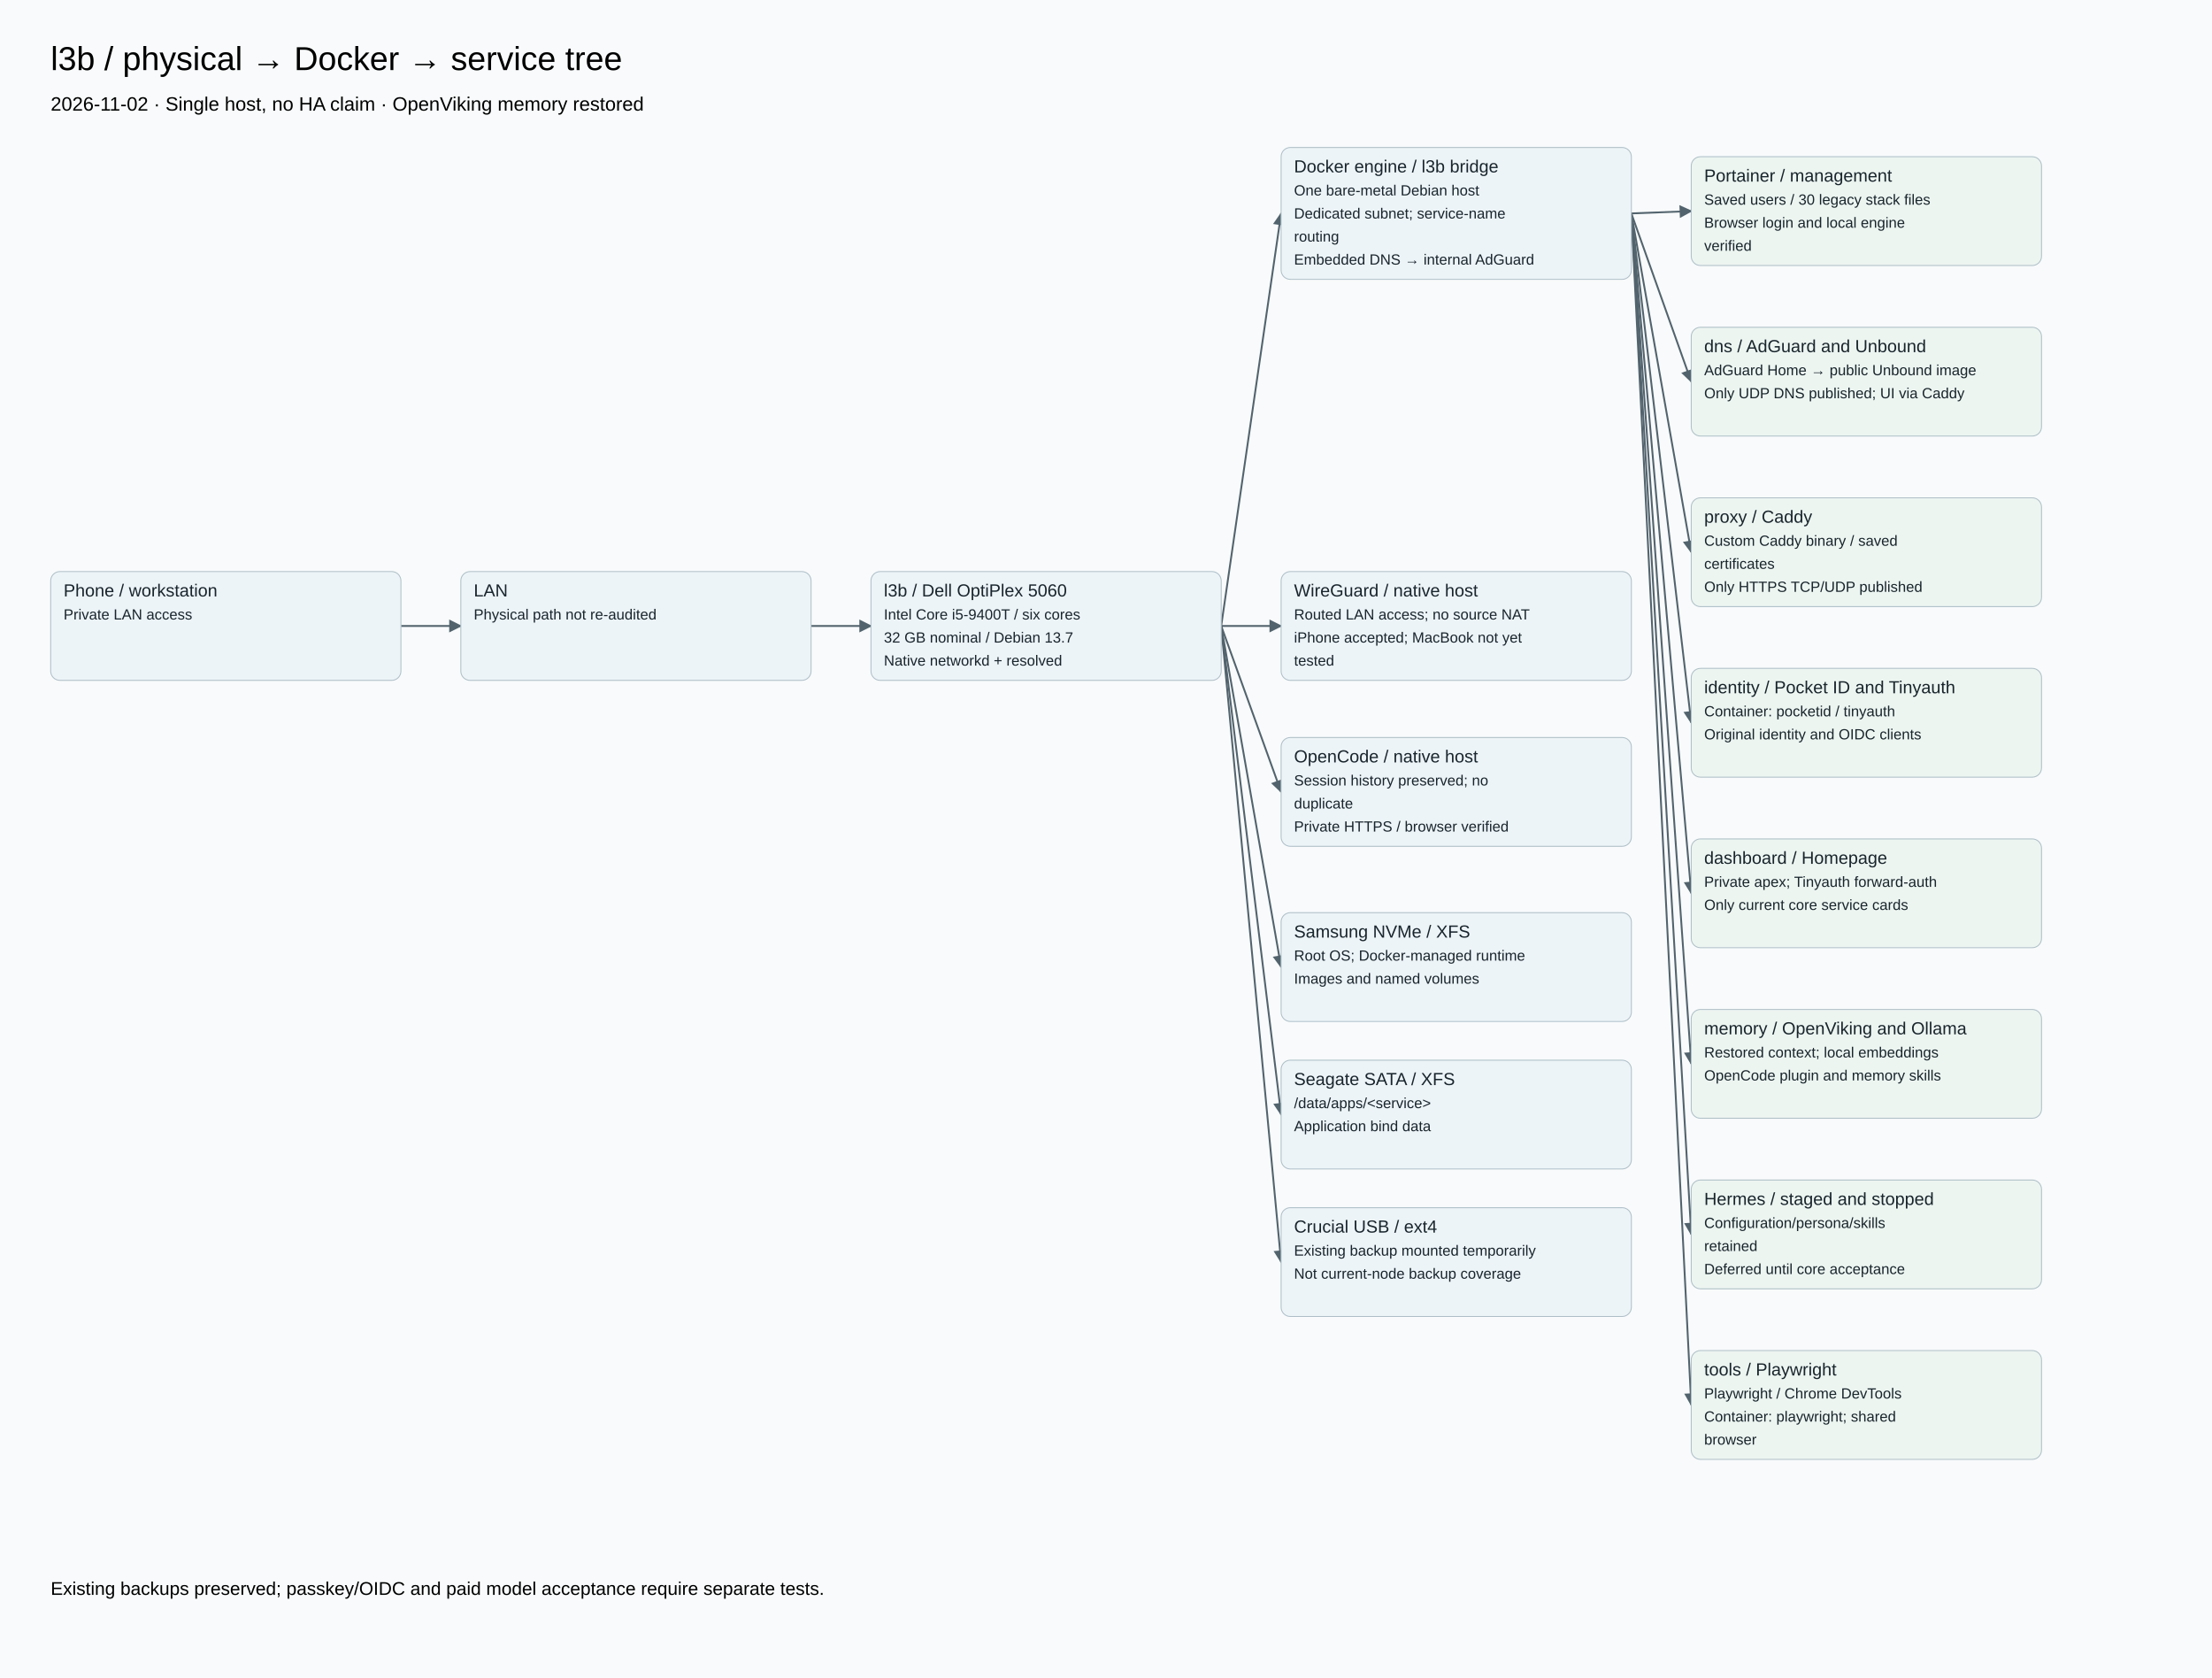
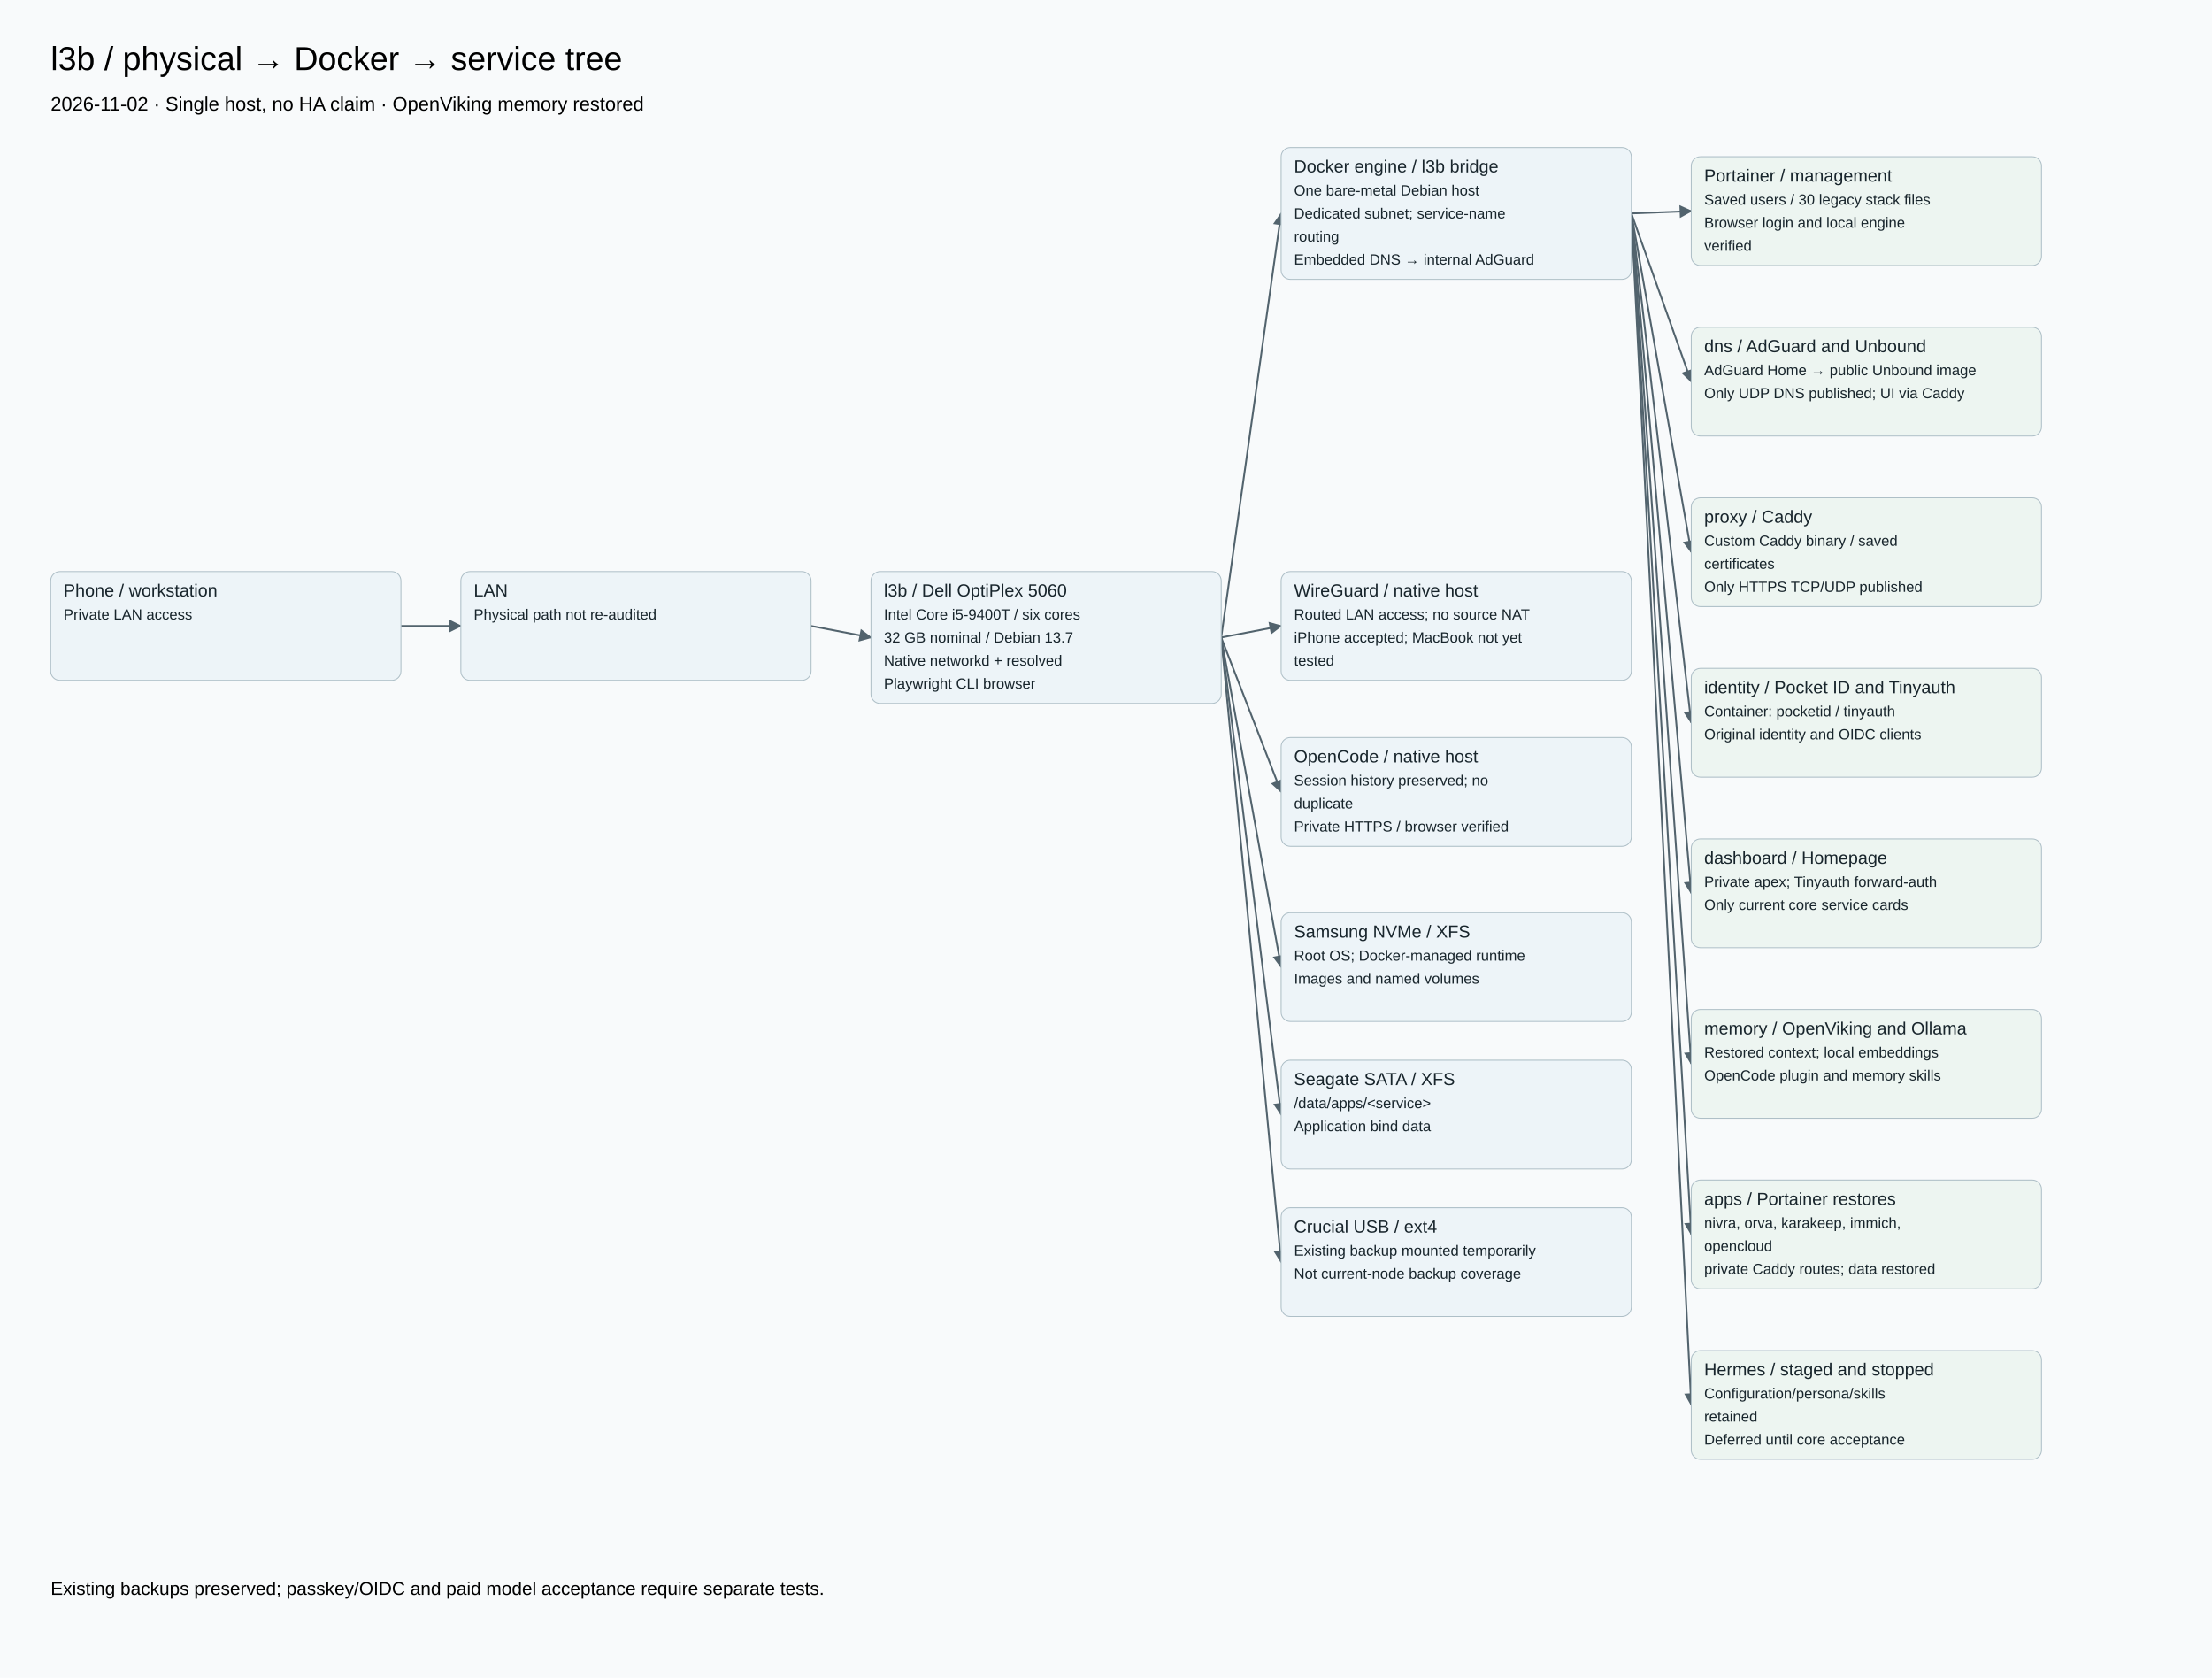
<svg xmlns="http://www.w3.org/2000/svg" width="2400" height="1820" viewBox="0 0 2400 1820" role="img">
  <defs>
    <marker id="arrow" viewBox="0 0 10 10" refX="9" refY="5" markerWidth="7" markerHeight="7" orient="auto-start-reverse">
      <path d="M0 0L10 5L0 10z" fill="#52636d" />
    </marker>
  </defs>
  <rect width="2400" height="1820" fill="#f8fafb" />
  <g font-family="Arial, sans-serif">
    <text x="55" y="76" font-size="36">l3b / physical → Docker → service tree</text>
    <text x="55" y="120" font-size="21">2026-11-02 · Single host, no HA claim · OpenViking memory restored</text>
    <path d="M435 679L500 679" fill="none" stroke="#52636d" stroke-width="2" marker-end="url(#arrow)" />
-     <path d="M880 679L945 679" fill="none" stroke="#52636d" stroke-width="2" marker-end="url(#arrow)" />
-     <path d="M1325 679L1390 231.5" fill="none" stroke="#52636d" stroke-width="2" marker-end="url(#arrow)" />
-     <path d="M1325 679L1390 679" fill="none" stroke="#52636d" stroke-width="2" marker-end="url(#arrow)" />
-     <path d="M1325 679L1390 859" fill="none" stroke="#52636d" stroke-width="2" marker-end="url(#arrow)" />
-     <path d="M1325 679L1390 1049" fill="none" stroke="#52636d" stroke-width="2" marker-end="url(#arrow)" />
-     <path d="M1325 679L1390 1209" fill="none" stroke="#52636d" stroke-width="2" marker-end="url(#arrow)" />
-     <path d="M1325 679L1390 1369" fill="none" stroke="#52636d" stroke-width="2" marker-end="url(#arrow)" />
+     <path d="M880 679L945 691.5" fill="none" stroke="#52636d" stroke-width="2" marker-end="url(#arrow)" />
+     <path d="M1325 691.5L1390 231.5" fill="none" stroke="#52636d" stroke-width="2" marker-end="url(#arrow)" />
+     <path d="M1325 691.5L1390 679" fill="none" stroke="#52636d" stroke-width="2" marker-end="url(#arrow)" />
+     <path d="M1325 691.5L1390 859" fill="none" stroke="#52636d" stroke-width="2" marker-end="url(#arrow)" />
+     <path d="M1325 691.5L1390 1049" fill="none" stroke="#52636d" stroke-width="2" marker-end="url(#arrow)" />
+     <path d="M1325 691.5L1390 1209" fill="none" stroke="#52636d" stroke-width="2" marker-end="url(#arrow)" />
+     <path d="M1325 691.5L1390 1369" fill="none" stroke="#52636d" stroke-width="2" marker-end="url(#arrow)" />
    <path d="M1770 231.5L1835 229" fill="none" stroke="#52636d" stroke-width="2" marker-end="url(#arrow)" />
    <path d="M1770 231.5L1835 414" fill="none" stroke="#52636d" stroke-width="2" marker-end="url(#arrow)" />
    <path d="M1770 231.5L1835 599" fill="none" stroke="#52636d" stroke-width="2" marker-end="url(#arrow)" />
    <path d="M1770 231.5L1835 784" fill="none" stroke="#52636d" stroke-width="2" marker-end="url(#arrow)" />
    <path d="M1770 231.5L1835 969" fill="none" stroke="#52636d" stroke-width="2" marker-end="url(#arrow)" />
    <path d="M1770 231.5L1835 1154" fill="none" stroke="#52636d" stroke-width="2" marker-end="url(#arrow)" />
    <path d="M1770 231.5L1835 1339" fill="none" stroke="#52636d" stroke-width="2" marker-end="url(#arrow)" />
    <path d="M1770 231.5L1835 1524" fill="none" stroke="#52636d" stroke-width="2" marker-end="url(#arrow)" />
    <g data-node="true">
      <rect x="55" y="620" width="380" height="118" rx="10" fill="#edf4f8" stroke="#aebfc7" />
      <text x="69" y="647" font-size="19" fill="#18252c">Phone / workstation</text>
      <text x="69" y="672" font-size="16" fill="#18252c">Private LAN access</text>
    </g>
    <g data-node="true">
      <rect x="500" y="620" width="380" height="118" rx="10" fill="#edf4f8" stroke="#aebfc7" />
      <text x="514" y="647" font-size="19" fill="#18252c">LAN</text>
      <text x="514" y="672" font-size="16" fill="#18252c">Physical path not re-audited</text>
    </g>
    <g data-node="true">
-       <rect x="945" y="620" width="380" height="118" rx="10" fill="#edf4f8" stroke="#aebfc7" />
+       <rect x="945" y="620" width="380" height="143" rx="10" fill="#edf4f8" stroke="#aebfc7" />
      <text x="959" y="647" font-size="19" fill="#18252c">l3b / Dell OptiPlex 5060</text>
      <text x="959" y="672" font-size="16" fill="#18252c">Intel Core i5-9400T / six cores</text>
      <text x="959" y="697" font-size="16" fill="#18252c">32 GB nominal / Debian 13.7</text>
      <text x="959" y="722" font-size="16" fill="#18252c">Native networkd + resolved</text>
+       <text x="959" y="747" font-size="16" fill="#18252c">Playwright CLI browser</text>
    </g>
    <g data-node="true">
      <rect x="1390" y="160" width="380" height="143" rx="10" fill="#edf4f8" stroke="#aebfc7" />
      <text x="1404" y="187" font-size="19" fill="#18252c">Docker engine / l3b bridge</text>
      <text x="1404" y="212" font-size="16" fill="#18252c">One bare-metal Debian host</text>
      <text x="1404" y="237" font-size="16" fill="#18252c">Dedicated subnet; service-name</text>
      <text x="1404" y="262" font-size="16" fill="#18252c">routing</text>
      <text x="1404" y="287" font-size="16" fill="#18252c">Embedded DNS → internal AdGuard</text>
    </g>
    <g data-node="true">
      <rect x="1390" y="620" width="380" height="118" rx="10" fill="#edf4f8" stroke="#aebfc7" />
      <text x="1404" y="647" font-size="19" fill="#18252c">WireGuard / native host</text>
      <text x="1404" y="672" font-size="16" fill="#18252c">Routed LAN access; no source NAT</text>
      <text x="1404" y="697" font-size="16" fill="#18252c">iPhone accepted; MacBook not yet</text>
      <text x="1404" y="722" font-size="16" fill="#18252c">tested</text>
    </g>
    <g data-node="true">
      <rect x="1390" y="800" width="380" height="118" rx="10" fill="#edf4f8" stroke="#aebfc7" />
      <text x="1404" y="827" font-size="19" fill="#18252c">OpenCode / native host</text>
      <text x="1404" y="852" font-size="16" fill="#18252c">Session history preserved; no</text>
      <text x="1404" y="877" font-size="16" fill="#18252c">duplicate</text>
      <text x="1404" y="902" font-size="16" fill="#18252c">Private HTTPS / browser verified</text>
    </g>
    <g data-node="true">
      <rect x="1390" y="990" width="380" height="118" rx="10" fill="#edf4f8" stroke="#aebfc7" />
      <text x="1404" y="1017" font-size="19" fill="#18252c">Samsung NVMe / XFS</text>
      <text x="1404" y="1042" font-size="16" fill="#18252c">Root OS; Docker-managed runtime</text>
      <text x="1404" y="1067" font-size="16" fill="#18252c">Images and named volumes</text>
    </g>
    <g data-node="true">
      <rect x="1390" y="1150" width="380" height="118" rx="10" fill="#edf4f8" stroke="#aebfc7" />
      <text x="1404" y="1177" font-size="19" fill="#18252c">Seagate SATA / XFS</text>
      <text x="1404" y="1202" font-size="16" fill="#18252c">/data/apps/&lt;service&gt;</text>
      <text x="1404" y="1227" font-size="16" fill="#18252c">Application bind data</text>
    </g>
    <g data-node="true">
      <rect x="1390" y="1310" width="380" height="118" rx="10" fill="#edf4f8" stroke="#aebfc7" />
      <text x="1404" y="1337" font-size="19" fill="#18252c">Crucial USB / ext4</text>
      <text x="1404" y="1362" font-size="16" fill="#18252c">Existing backup mounted temporarily</text>
      <text x="1404" y="1387" font-size="16" fill="#18252c">Not current-node backup coverage</text>
    </g>
    <g data-node="true">
      <rect x="1835" y="170" width="380" height="118" rx="10" fill="#edf5f1" stroke="#aebfc7" />
      <text x="1849" y="197" font-size="19" fill="#18252c">Portainer / management</text>
      <text x="1849" y="222" font-size="16" fill="#18252c">Saved users / 30 legacy stack files</text>
      <text x="1849" y="247" font-size="16" fill="#18252c">Browser login and local engine</text>
      <text x="1849" y="272" font-size="16" fill="#18252c">verified</text>
    </g>
    <g data-node="true">
      <rect x="1835" y="355" width="380" height="118" rx="10" fill="#edf5f1" stroke="#aebfc7" />
      <text x="1849" y="382" font-size="19" fill="#18252c">dns / AdGuard and Unbound</text>
      <text x="1849" y="407" font-size="16" fill="#18252c">AdGuard Home → public Unbound image</text>
      <text x="1849" y="432" font-size="16" fill="#18252c">Only UDP DNS published; UI via Caddy</text>
    </g>
    <g data-node="true">
      <rect x="1835" y="540" width="380" height="118" rx="10" fill="#edf5f1" stroke="#aebfc7" />
      <text x="1849" y="567" font-size="19" fill="#18252c">proxy / Caddy</text>
      <text x="1849" y="592" font-size="16" fill="#18252c">Custom Caddy binary / saved</text>
      <text x="1849" y="617" font-size="16" fill="#18252c">certificates</text>
      <text x="1849" y="642" font-size="16" fill="#18252c">Only HTTPS TCP/UDP published</text>
    </g>
    <g data-node="true">
      <rect x="1835" y="725" width="380" height="118" rx="10" fill="#edf5f1" stroke="#aebfc7" />
      <text x="1849" y="752" font-size="19" fill="#18252c">identity / Pocket ID and Tinyauth</text>
      <text x="1849" y="777" font-size="16" fill="#18252c">Container: pocketid / tinyauth</text>
      <text x="1849" y="802" font-size="16" fill="#18252c">Original identity and OIDC clients</text>
    </g>
    <g data-node="true">
      <rect x="1835" y="910" width="380" height="118" rx="10" fill="#edf5f1" stroke="#aebfc7" />
      <text x="1849" y="937" font-size="19" fill="#18252c">dashboard / Homepage</text>
      <text x="1849" y="962" font-size="16" fill="#18252c">Private apex; Tinyauth forward-auth</text>
      <text x="1849" y="987" font-size="16" fill="#18252c">Only current core service cards</text>
    </g>
    <g data-node="true">
      <rect x="1835" y="1095" width="380" height="118" rx="10" fill="#edf5f1" stroke="#aebfc7" />
      <text x="1849" y="1122" font-size="19" fill="#18252c">memory / OpenViking and Ollama</text>
      <text x="1849" y="1147" font-size="16" fill="#18252c">Restored context; local embeddings</text>
      <text x="1849" y="1172" font-size="16" fill="#18252c">OpenCode plugin and memory skills</text>
    </g>
    <g data-node="true">
      <rect x="1835" y="1280" width="380" height="118" rx="10" fill="#edf5f1" stroke="#aebfc7" />
-       <text x="1849" y="1307" font-size="19" fill="#18252c">Hermes / staged and stopped</text>
-       <text x="1849" y="1332" font-size="16" fill="#18252c">Configuration/persona/skills</text>
-       <text x="1849" y="1357" font-size="16" fill="#18252c">retained</text>
-       <text x="1849" y="1382" font-size="16" fill="#18252c">Deferred until core acceptance</text>
+       <text x="1849" y="1307" font-size="19" fill="#18252c">apps / Portainer restores</text>
+       <text x="1849" y="1332" font-size="16" fill="#18252c">nivra, orva, karakeep, immich,</text>
+       <text x="1849" y="1357" font-size="16" fill="#18252c">opencloud</text>
+       <text x="1849" y="1382" font-size="16" fill="#18252c">private Caddy routes; data restored</text>
    </g>
    <g data-node="true">
      <rect x="1835" y="1465" width="380" height="118" rx="10" fill="#edf5f1" stroke="#aebfc7" />
-       <text x="1849" y="1492" font-size="19" fill="#18252c">tools / Playwright</text>
-       <text x="1849" y="1517" font-size="16" fill="#18252c">Playwright / Chrome DevTools</text>
-       <text x="1849" y="1542" font-size="16" fill="#18252c">Container: playwright; shared</text>
-       <text x="1849" y="1567" font-size="16" fill="#18252c">browser</text>
+       <text x="1849" y="1492" font-size="19" fill="#18252c">Hermes / staged and stopped</text>
+       <text x="1849" y="1517" font-size="16" fill="#18252c">Configuration/persona/skills</text>
+       <text x="1849" y="1542" font-size="16" fill="#18252c">retained</text>
+       <text x="1849" y="1567" font-size="16" fill="#18252c">Deferred until core acceptance</text>
    </g>
    <text x="55" y="1730" font-size="20">Existing backups preserved; passkey/OIDC and paid model acceptance require separate tests.</text>
  </g>
</svg>
